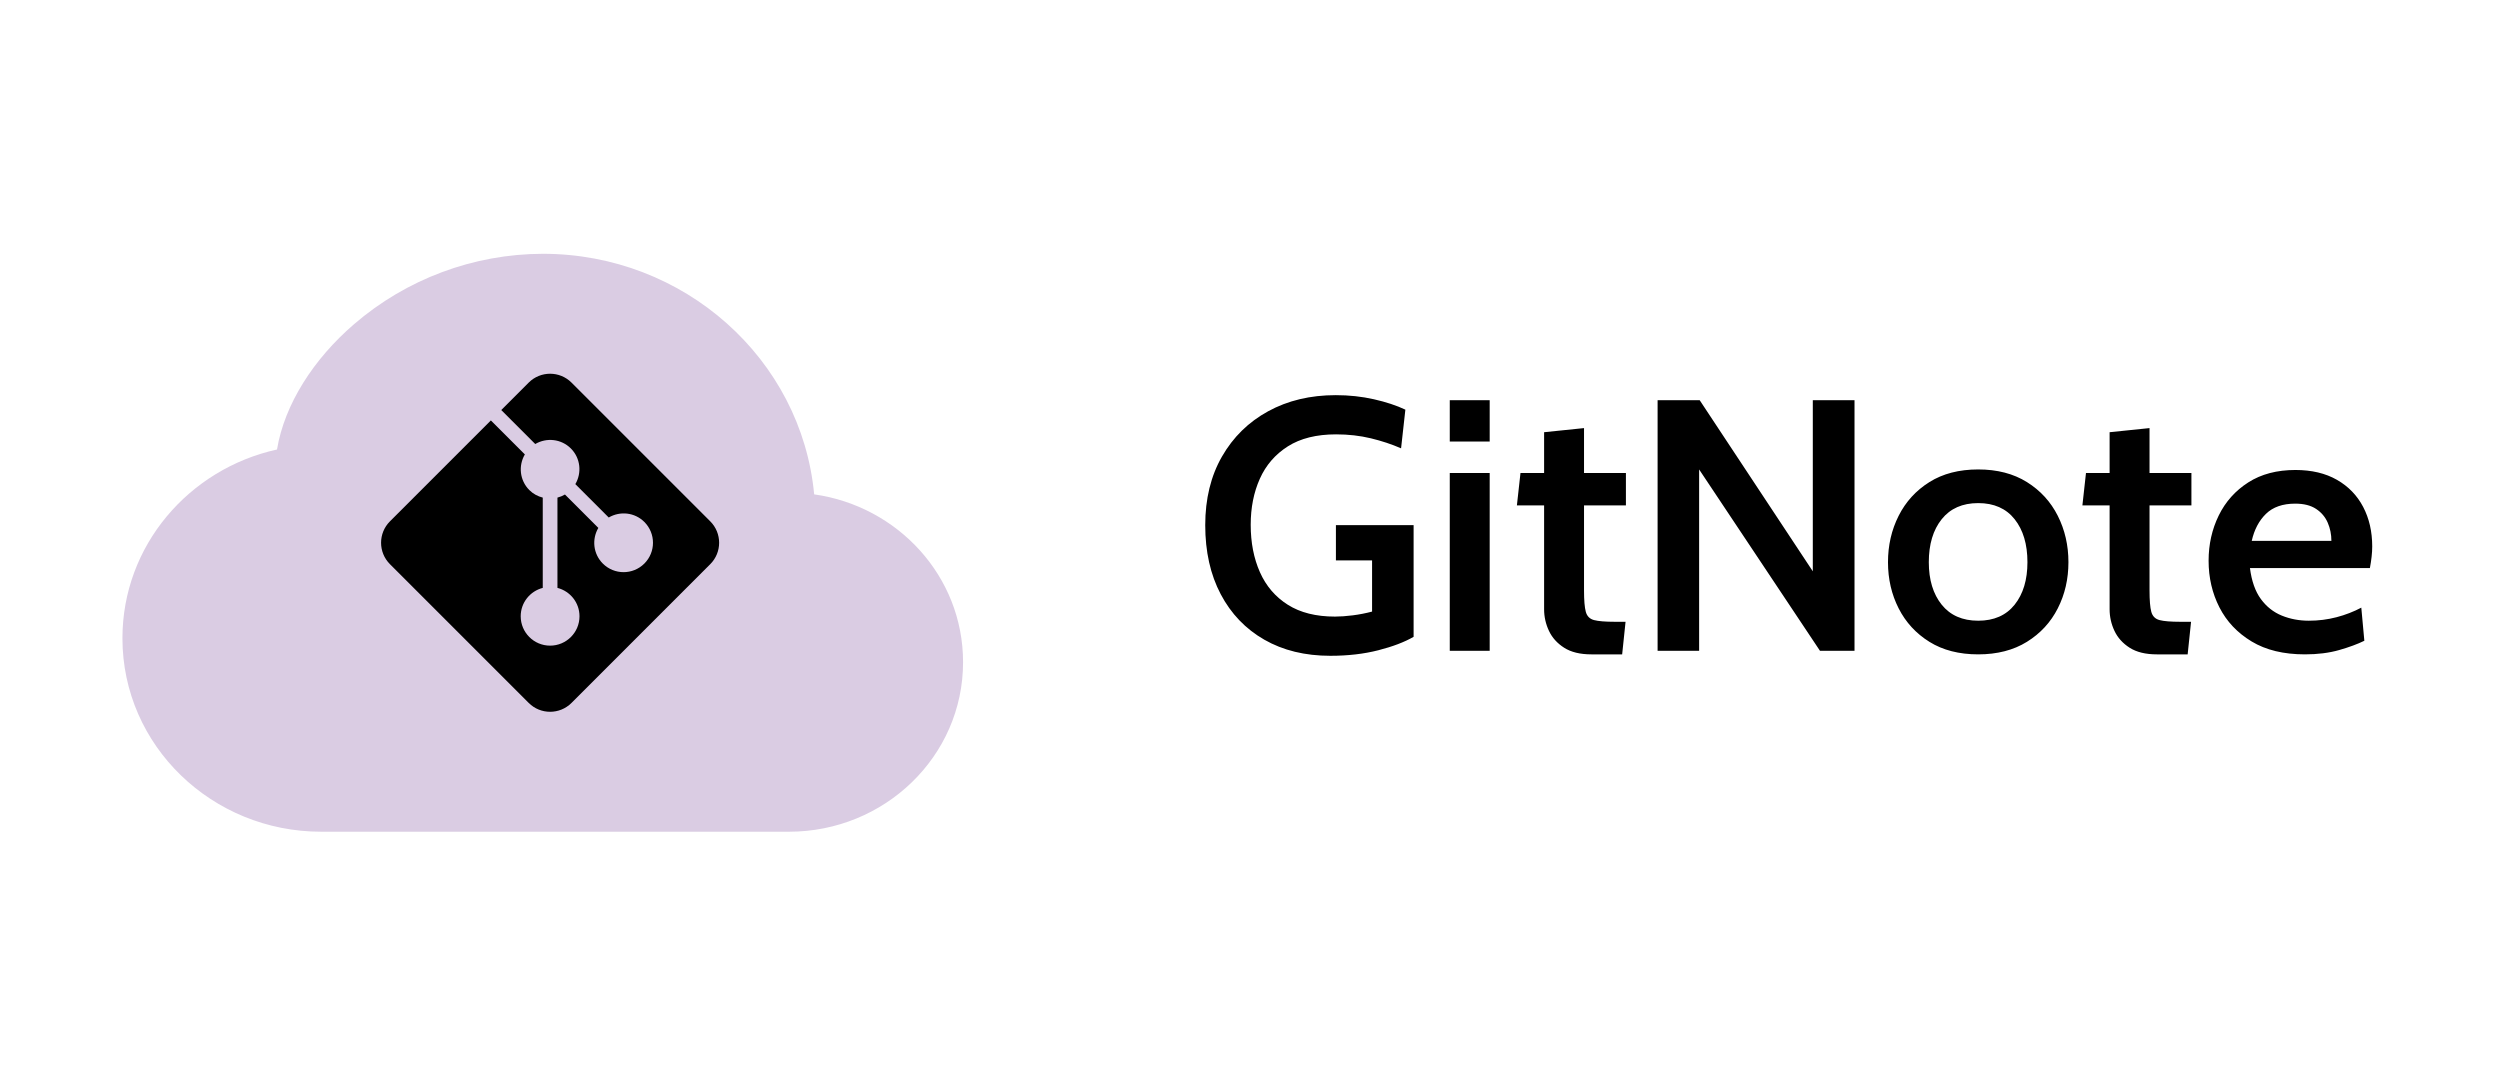
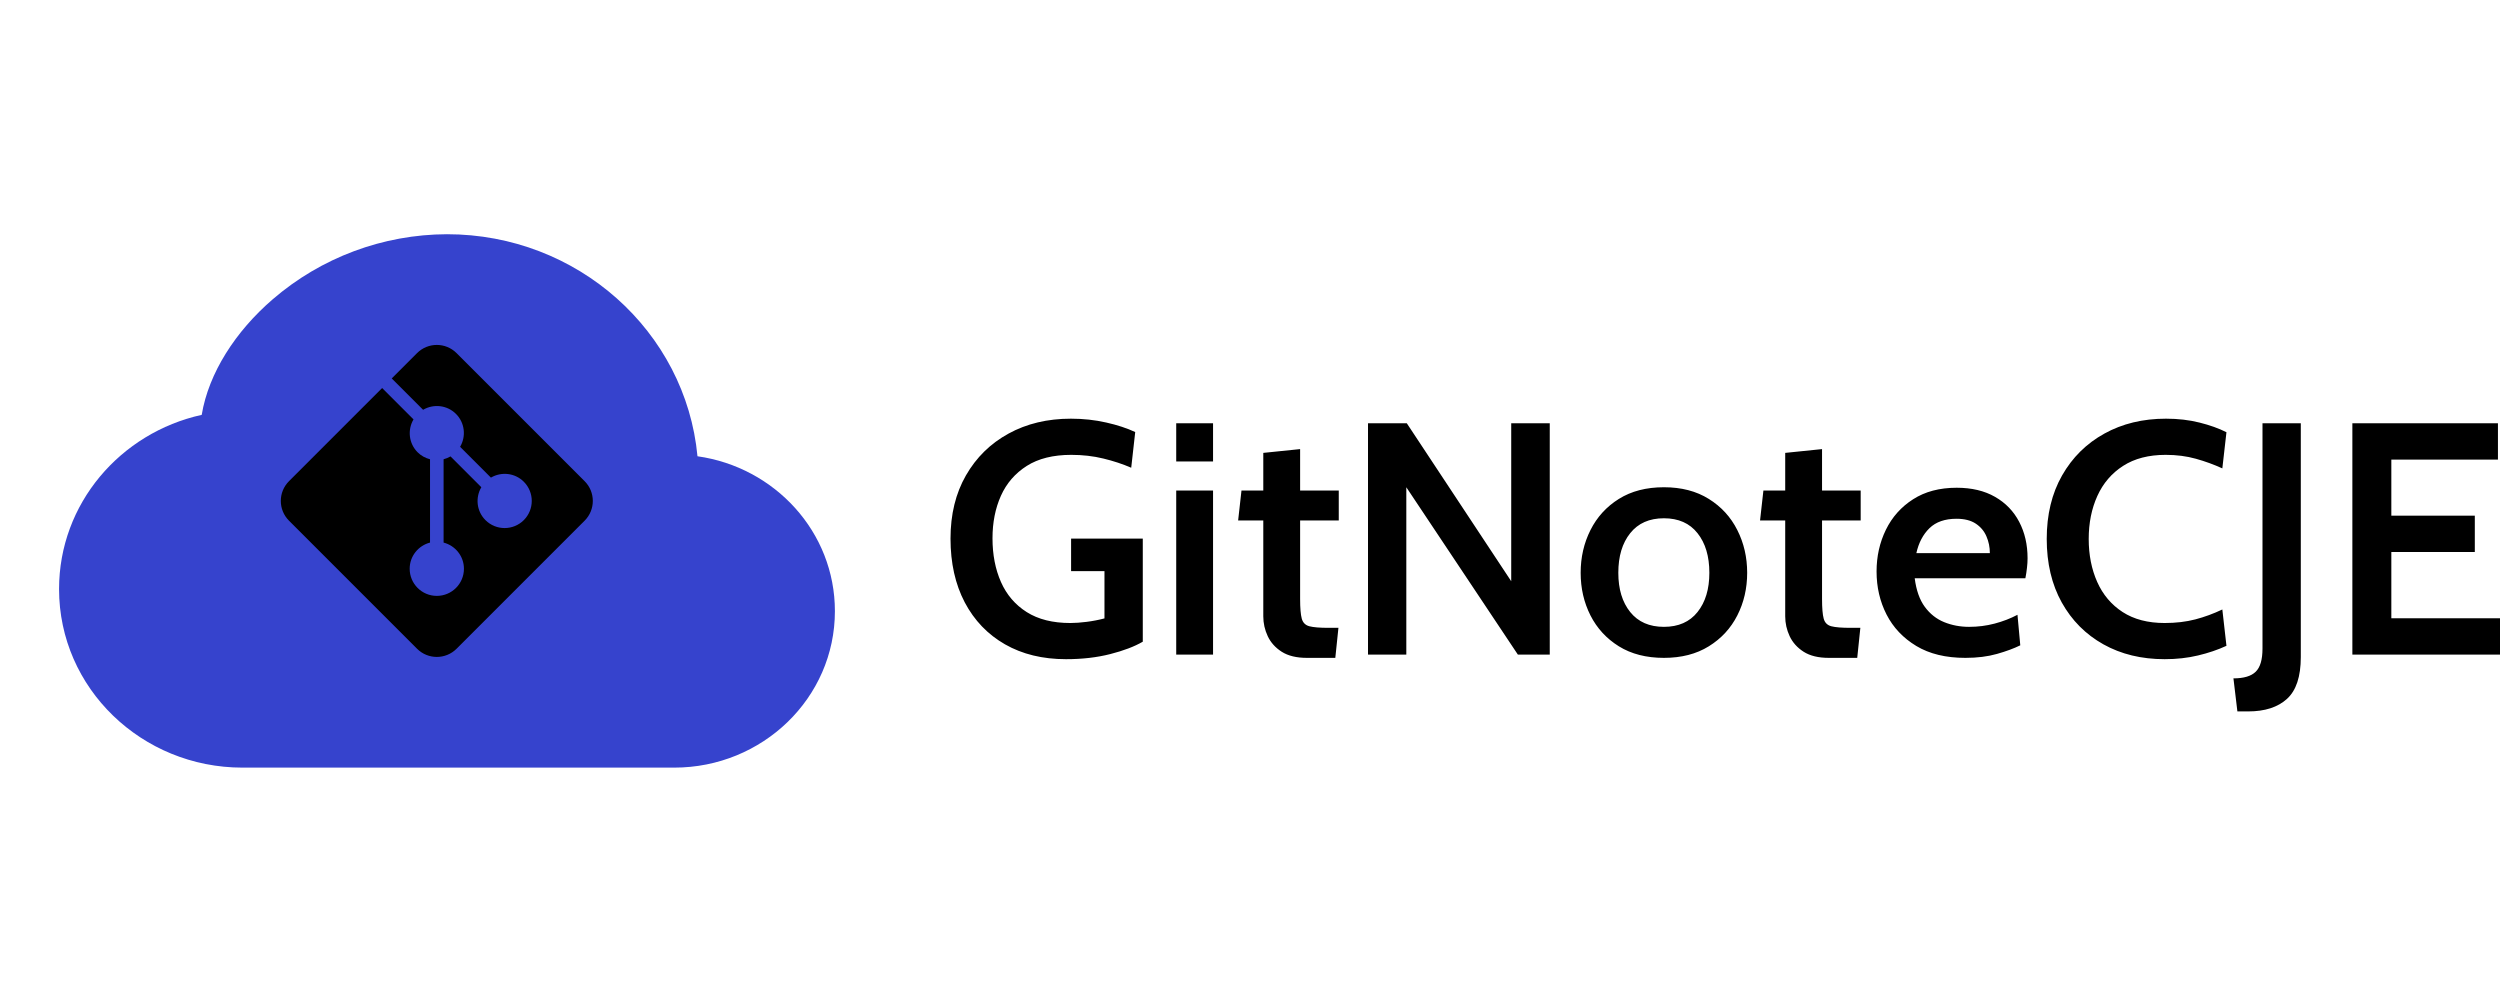
- <svg xmlns="http://www.w3.org/2000/svg" viewBox="0 0 1497 650" width="1497" height="650">
+ <svg xmlns="http://www.w3.org/2000/svg" viewBox="0 0 1622 650" width="1622" height="650">
  <defs />
-   <g transform="matrix(1,0,0,1,-635,-215)">
+   <g transform="matrix(1,0,0,1,-625,-215)">
    <g>
      <g>
-         <path d="M846.931,409.187C878.375,382.073 918.48,367.098 960,366.967 C1044.629,366.967 1114.881,429.888 1122.525,511.025 C1172.61,518.103 1211.684,560.041 1211.684,611.51 C1211.684,668.013 1164.556,713.033 1107.456,713.033 C1107.456,713.033 827.268,713.033 827.268,713.033 C762.05,713.033 708.316,661.626 708.316,597.195 C708.316,541.73 748.145,495.798 800.873,484.158 C805.371,457.007 822.832,429.951 846.931,409.187 C846.931,409.187 846.931,409.187 846.931,409.187 Z" fill="#dacce3" />
+         <path d="M801.931,409.187 C833.375,382.073 873.48,367.098 915,366.967 C999.629,366.967 1069.881,429.888 1077.525,511.025 C1127.61,518.103 1166.684,560.041 1166.684,611.51 C1166.684,668.013 1119.556,713.033 1062.456,713.033 C1062.456,713.033 782.268,713.033 782.268,713.033 C717.05,713.033 663.316,661.626 663.316,597.195 C663.316,541.73 703.145,495.798 755.873,484.158 C760.371,457.007 777.832,429.951 801.931,409.187 C801.931,409.187 801.931,409.187 801.931,409.187 Z" fill="#3643cd" />
      </g>
      <g>
-         <path d="M1060.307,527.19C1060.307,527.19 977.215,444.098 977.215,444.098 C973.677,440.56 969.039,438.791 964.401,438.791 C959.762,438.791 955.124,440.56 951.586,444.098 C951.586,444.098 935.154,460.53 935.154,460.53 C935.154,460.53 955.503,480.878 955.503,480.878 C962.249,476.909 971.05,477.758 976.845,483.55 C982.636,489.341 983.486,498.142 979.517,504.892 C979.517,504.892 999.508,524.884 999.508,524.884 C1006.254,520.915 1015.055,521.764 1020.85,527.555 C1027.725,534.429 1027.725,545.575 1020.85,552.449 C1013.977,559.323 1002.831,559.323 995.957,552.449 C990.166,546.658 989.317,537.857 993.286,531.107 C993.286,531.107 973.294,511.115 973.294,511.115 C971.868,511.951 970.363,512.567 968.801,512.967 C968.801,512.967 968.801,567.028 968.801,567.028 C976.379,568.991 982.003,575.816 982.003,584.01 C982.003,593.731 974.121,601.612 964.401,601.612 C954.68,601.612 946.798,593.731 946.798,584.01 C946.798,575.816 952.422,568.991 960,567.028 C960,567.028 960,512.972 960,512.972 C957.056,512.21 954.257,510.75 951.956,508.448 C946.165,502.657 945.315,493.856 949.285,487.105 C949.285,487.105 928.932,466.753 928.932,466.753 C928.932,466.753 868.495,527.19 868.495,527.19 C861.419,534.266 861.419,545.738 868.495,552.815 C868.495,552.815 951.586,635.906 951.586,635.906 C955.124,639.448 959.762,641.217 964.401,641.217 C969.039,641.217 973.677,639.448 977.215,635.911 C977.215,635.911 1060.307,552.819 1060.307,552.819 C1067.383,545.743 1067.383,534.266 1060.307,527.19 C1060.307,527.19 1060.307,527.19 1060.307,527.19 Z" fill="#000000" />
+         <path d="M1004.307,527.19 C1004.307,527.19 921.215,444.098 921.215,444.098 C917.677,440.56 913.039,438.791 908.401,438.791 C903.762,438.791 899.124,440.56 895.586,444.098 C895.586,444.098 879.154,460.53 879.154,460.53 C879.154,460.53 899.503,480.878 899.503,480.878 C906.249,476.909 915.05,477.758 920.845,483.55 C926.636,489.341 927.486,498.142 923.517,504.892 C923.517,504.892 943.508,524.884 943.508,524.884 C950.254,520.915 959.055,521.764 964.85,527.555 C971.725,534.429 971.725,545.575 964.85,552.449 C957.977,559.323 946.831,559.323 939.957,552.449 C934.166,546.658 933.317,537.857 937.286,531.107 C937.286,531.107 917.294,511.115 917.294,511.115 C915.868,511.951 914.363,512.567 912.801,512.967 C912.801,512.967 912.801,567.028 912.801,567.028 C920.379,568.991 926.003,575.816 926.003,584.01 C926.003,593.731 918.121,601.612 908.401,601.612 C898.68,601.612 890.798,593.731 890.798,584.01 C890.798,575.816 896.422,568.991 904,567.028 C904,567.028 904,512.972 904,512.972 C901.056,512.21 898.257,510.75 895.956,508.448 C890.165,502.657 889.315,493.856 893.285,487.105 C893.285,487.105 872.932,466.753 872.932,466.753 C872.932,466.753 812.495,527.19 812.495,527.19 C805.419,534.266 805.419,545.738 812.495,552.815 C812.495,552.815 895.586,635.906 895.586,635.906 C899.124,639.448 903.762,641.217 908.401,641.217 C913.039,641.217 917.677,639.448 921.215,635.911 C921.215,635.911 1004.307,552.819 1004.307,552.819 C1011.383,545.743 1011.383,534.266 1004.307,527.19 C1004.307,527.19 1004.307,527.19 1004.307,527.19 Z" fill="#000000" />
      </g>
      <g>
-         <path d="M635,215L 1285,215 L 1285,865 L 635,865 L 635,215 Z" fill="#376a80" fill-opacity="0" />
+         <path d="M629,215 L1279,215 L1279,865 L629,865 L629,215 Z" fill="#376a80" fill-opacity="0" />
      </g>
      <g>
-         <path d="M1431.622,607.692Q1408.897,607.692 1392.068,598.045 Q1375.239,588.398 1365.967,570.818 Q1356.694,553.238 1356.694,529.442 Q1356.694,505.859 1366.717,488.387 Q1376.74,470.914 1394.373,461.267 Q1412.006,451.62 1434.838,451.62 Q1446.844,451.62 1457.724,454.085 Q1468.604,456.55 1476.536,460.302 Q1473.963,483.456 1473.963,483.456 Q1465.602,479.811 1455.848,477.453 Q1446.093,475.095 1435.052,475.095 Q1417.473,475.095 1406.164,482.277 Q1394.855,489.459 1389.388,501.679 Q1383.921,513.899 1383.921,529.227 Q1383.921,545.199 1389.442,557.633 Q1394.962,570.068 1406.164,577.142 Q1417.366,584.217 1434.409,584.217 Q1439.126,584.217 1445.021,583.467 Q1450.917,582.716 1456.598,581.216 Q1456.598,550.558 1456.598,550.558 C1456.598,550.558 1434.945,550.558 1434.945,550.558 C1434.945,550.558 1434.945,529.442 1434.945,529.442 C1434.945,529.442 1481.467,529.442 1481.467,529.442 C1481.467,529.442 1481.467,596.33 1481.467,596.33 Q1473.32,601.046 1460.35,604.369 Q1447.38,607.692 1431.622,607.692 Q1431.622,607.692 1431.622,607.692 ZM1503.12,604.691C1503.12,604.691 1503.12,498.248 1503.12,498.248 C1503.12,498.248 1527.024,498.248 1527.024,498.248 C1527.024,498.248 1527.024,604.691 1527.024,604.691 C1527.024,604.691 1503.12,604.691 1503.12,604.691 C1503.12,604.691 1503.12,604.691 1503.12,604.691 ZM1503.12,479.382C1503.12,479.382 1503.12,454.621 1503.12,454.621 C1503.12,454.621 1527.024,454.621 1527.024,454.621 C1527.024,454.621 1527.024,479.382 1527.024,479.382 C1527.024,479.382 1503.12,479.382 1503.12,479.382 C1503.12,479.382 1503.12,479.382 1503.12,479.382 ZM1587.909,606.835Q1577.833,606.835 1571.616,602.869 Q1565.399,598.902 1562.505,592.739 Q1559.61,586.575 1559.61,579.822 Q1559.61,517.65 1559.61,517.65 C1559.61,517.65 1543.317,517.65 1543.317,517.65 C1543.317,517.65 1545.461,498.248 1545.461,498.248 C1545.461,498.248 1559.61,498.248 1559.61,498.248 C1559.61,498.248 1559.61,473.808 1559.61,473.808 C1559.61,473.808 1583.514,471.343 1583.514,471.343 C1583.514,471.343 1583.514,498.248 1583.514,498.248 C1583.514,498.248 1608.598,498.248 1608.598,498.248 C1608.598,498.248 1608.598,517.65 1608.598,517.65 C1608.598,517.65 1583.514,517.65 1583.514,517.65 C1583.514,517.65 1583.514,568.567 1583.514,568.567 Q1583.514,577.464 1584.586,581.376 Q1585.658,585.289 1589.517,586.307 Q1593.376,587.326 1601.952,587.326 Q1608.383,587.326 1608.383,587.326 C1608.383,587.326 1606.347,606.835 1606.347,606.835 C1606.347,606.835 1587.909,606.835 1587.909,606.835 C1587.909,606.835 1587.909,606.835 1587.909,606.835 ZM1627.571,604.691C1627.571,604.691 1627.571,454.621 1627.571,454.621 C1627.571,454.621 1652.761,454.621 1652.761,454.621 C1652.761,454.621 1720.507,557.097 1720.507,557.097 C1720.507,557.097 1720.507,454.621 1720.507,454.621 C1720.507,454.621 1745.483,454.621 1745.483,454.621 C1745.483,454.621 1745.483,604.691 1745.483,604.691 C1745.483,604.691 1724.795,604.691 1724.795,604.691 C1724.795,604.691 1652.439,496.105 1652.439,496.105 C1652.439,496.105 1652.439,604.691 1652.439,604.691 C1652.439,604.691 1627.571,604.691 1627.571,604.691 C1627.571,604.691 1627.571,604.691 1627.571,604.691 ZM1819.553,606.835Q1802.402,606.835 1790.343,599.331 Q1778.284,591.828 1771.906,579.286 Q1765.528,566.745 1765.528,551.63 Q1765.528,536.516 1771.906,523.867 Q1778.284,511.219 1790.343,503.662 Q1802.402,496.105 1819.553,496.105 Q1836.597,496.105 1848.71,503.662 Q1860.822,511.219 1867.2,523.867 Q1873.578,536.516 1873.578,551.63 Q1873.578,566.745 1867.2,579.286 Q1860.822,591.828 1848.71,599.331 Q1836.597,606.835 1819.553,606.835 Q1819.553,606.835 1819.553,606.835 ZM1819.553,586.682Q1833.703,586.682 1841.367,577.089 Q1849.031,567.495 1849.031,551.63 Q1849.031,535.551 1841.367,525.904 Q1833.703,516.257 1819.553,516.257 Q1805.404,516.257 1797.686,525.904 Q1789.968,535.551 1789.968,551.63 Q1789.968,567.495 1797.686,577.089 Q1805.404,586.682 1819.553,586.682 Q1819.553,586.682 1819.553,586.682 ZM1926.531,606.835Q1916.455,606.835 1910.238,602.869 Q1904.021,598.902 1901.127,592.739 Q1898.233,586.575 1898.233,579.822 Q1898.233,517.65 1898.233,517.65 C1898.233,517.65 1881.939,517.65 1881.939,517.65 C1881.939,517.65 1884.083,498.248 1884.083,498.248 C1884.083,498.248 1898.233,498.248 1898.233,498.248 C1898.233,498.248 1898.233,473.808 1898.233,473.808 C1898.233,473.808 1922.137,471.343 1922.137,471.343 C1922.137,471.343 1922.137,498.248 1922.137,498.248 C1922.137,498.248 1947.22,498.248 1947.22,498.248 C1947.22,498.248 1947.22,517.65 1947.22,517.65 C1947.22,517.65 1922.137,517.65 1922.137,517.65 C1922.137,517.65 1922.137,568.567 1922.137,568.567 Q1922.137,577.464 1923.209,581.376 Q1924.28,585.289 1928.139,586.307 Q1931.998,587.326 1940.574,587.326 Q1947.005,587.326 1947.005,587.326 C1947.005,587.326 1944.969,606.835 1944.969,606.835 C1944.969,606.835 1926.531,606.835 1926.531,606.835 C1926.531,606.835 1926.531,606.835 1926.531,606.835 ZM2015.18,606.835Q1996.1,606.835 1983.29,599.117 Q1970.481,591.399 1963.995,578.697 Q1957.51,565.994 1957.51,550.773 Q1957.51,536.087 1963.567,523.707 Q1969.623,511.326 1981.253,503.876 Q1992.884,496.426 2009.499,496.426 Q2024.077,496.426 2034.367,502.322 Q2044.658,508.217 2050.071,518.561 Q2055.484,528.906 2055.484,542.197 Q2055.484,545.199 2055.109,548.468 Q2054.734,551.738 2054.091,555.168 Q1982.272,555.168 1982.272,555.168 Q1983.772,566.852 1988.811,573.712 Q1993.849,580.572 2001.352,583.627 Q2008.856,586.682 2017.538,586.682 Q2026.114,586.682 2034.099,584.592 Q2042.085,582.502 2048.946,578.857 Q2050.768,598.688 2050.768,598.688 Q2044.658,601.689 2035.654,604.262 Q2026.65,606.835 2015.18,606.835 Q2015.18,606.835 2015.18,606.835 ZM1983.344,538.874C1983.344,538.874 2031.044,538.874 2031.044,538.874 Q2031.044,533.086 2028.847,527.994 Q2026.65,522.903 2021.879,519.741 Q2017.109,516.578 2009.392,516.578 Q1998.136,516.578 1991.866,522.688 Q1985.595,528.798 1983.344,538.874 Q1983.344,538.874 1983.344,538.874 Z" fill="#000000" />
+         <path d="M1316.618,642.679 Q1293.895,642.679 1277.04,633.042 Q1260.22,623.405 1250.938,605.838 Q1241.693,588.236 1241.693,564.446 Q1241.693,540.87 1251.721,523.41 Q1261.749,505.95 1279.351,496.313 Q1296.989,486.64 1319.819,486.64 Q1331.838,486.64 1342.719,489.13 Q1353.601,491.583 1361.531,495.317 Q1358.935,518.467 1358.935,518.467 Q1350.578,514.84 1340.835,512.493 Q1331.091,510.11 1320.032,510.11 Q1302.465,510.11 1291.157,517.293 Q1279.849,524.477 1274.373,536.709 Q1268.932,548.906 1268.932,564.233 Q1268.932,580.199 1274.444,592.646 Q1279.955,605.056 1291.157,612.133 Q1302.358,619.209 1319.392,619.209 Q1324.121,619.209 1329.989,618.462 Q1335.892,617.716 1341.581,616.222 Q1341.581,585.569 1341.581,585.569 C1341.581,585.569 1319.925,585.569 1319.925,585.569 C1319.925,585.569 1319.925,564.446 1319.925,564.446 C1319.925,564.446 1366.438,564.446 1366.438,564.446 C1366.438,564.446 1366.438,631.335 1366.438,631.335 Q1358.295,636.065 1345.315,639.372 Q1332.371,642.679 1316.618,642.679 Q1316.618,642.679 1316.618,642.679 ZM1388.131,639.692 C1388.131,639.692 1388.131,533.26 1388.131,533.26 C1388.131,533.26 1412.027,533.26 1412.027,533.26 C1412.027,533.26 1412.027,639.692 1412.027,639.692 C1412.027,639.692 1388.131,639.692 1388.131,639.692 ZM1388.131,514.413 C1388.131,514.413 1388.131,489.627 1388.131,489.627 C1388.131,489.627 1412.027,489.627 1412.027,489.627 C1412.027,489.627 1412.027,514.413 1412.027,514.413 C1412.027,514.413 1388.131,514.413 1388.131,514.413 ZM1472.893,641.825 Q1462.829,641.825 1456.606,637.878 Q1450.383,633.895 1447.503,627.744 Q1444.622,621.592 1444.622,614.835 Q1444.622,552.676 1444.622,552.676 C1444.622,552.676 1428.3,552.676 1428.3,552.676 C1428.3,552.676 1430.469,533.26 1430.469,533.26 C1430.469,533.26 1444.622,533.26 1444.622,533.26 C1444.622,533.26 1444.622,508.83 1444.622,508.83 C1444.622,508.83 1468.519,506.376 1468.519,506.376 C1468.519,506.376 1468.519,533.26 1468.519,533.26 C1468.519,533.26 1493.589,533.26 1493.589,533.26 C1493.589,533.26 1493.589,552.676 1493.589,552.676 C1493.589,552.676 1468.519,552.676 1468.519,552.676 C1468.519,552.676 1468.519,603.563 1468.519,603.563 Q1468.519,612.453 1469.586,616.364 Q1470.653,620.276 1474.493,621.307 Q1478.369,622.338 1486.939,622.338 Q1493.376,622.338 1493.376,622.338 C1493.376,622.338 1491.349,641.825 1491.349,641.825 C1491.349,641.825 1472.893,641.825 1472.893,641.825 ZM1512.562,639.692 C1512.562,639.692 1512.562,489.627 1512.562,489.627 C1512.562,489.627 1537.739,489.627 1537.739,489.627 C1537.739,489.627 1605.481,592.112 1605.481,592.112 C1605.481,592.112 1605.481,489.627 1605.481,489.627 C1605.481,489.627 1630.48,489.627 1630.48,489.627 C1630.48,489.627 1630.48,639.692 1630.48,639.692 C1630.48,639.692 1609.784,639.692 1609.784,639.692 C1609.784,639.692 1537.419,531.126 1537.419,531.126 C1537.419,531.126 1537.419,639.692 1537.419,639.692 C1537.419,639.692 1512.562,639.692 1512.562,639.692 ZM1704.549,641.825 Q1687.409,641.825 1675.319,634.322 Q1663.264,626.819 1656.899,614.302 Q1650.533,601.749 1650.533,586.636 Q1650.533,571.523 1656.899,558.899 Q1663.264,546.239 1675.319,538.701 Q1687.409,531.126 1704.549,531.126 Q1721.583,531.126 1733.673,538.701 Q1745.799,546.239 1752.164,558.899 Q1758.565,571.523 1758.565,586.636 Q1758.565,601.749 1752.164,614.302 Q1745.799,626.819 1733.673,634.322 Q1721.583,641.825 1704.549,641.825 Q1704.549,641.825 1704.549,641.825 ZM1704.549,621.698 Q1718.702,621.698 1726.348,612.097 Q1734.029,602.496 1734.029,586.636 Q1734.029,570.563 1726.348,560.926 Q1718.702,551.253 1704.549,551.253 Q1690.396,551.253 1682.68,560.926 Q1674.963,570.563 1674.963,586.636 Q1674.963,602.496 1682.68,612.097 Q1690.396,621.698 1704.549,621.698 Q1704.549,621.698 1704.549,621.698 ZM1811.515,641.825 Q1801.451,641.825 1795.228,637.878 Q1789.005,633.895 1786.125,627.744 Q1783.245,621.592 1783.245,614.835 Q1783.245,552.676 1783.245,552.676 C1783.245,552.676 1766.922,552.676 1766.922,552.676 C1766.922,552.676 1769.092,533.26 1769.092,533.26 C1769.092,533.26 1783.245,533.26 1783.245,533.26 C1783.245,533.26 1783.245,508.83 1783.245,508.83 C1783.245,508.83 1807.141,506.376 1807.141,506.376 C1807.141,506.376 1807.141,533.26 1807.141,533.26 C1807.141,533.26 1832.211,533.26 1832.211,533.26 C1832.211,533.26 1832.211,552.676 1832.211,552.676 C1832.211,552.676 1807.141,552.676 1807.141,552.676 C1807.141,552.676 1807.141,603.563 1807.141,603.563 Q1807.141,612.453 1808.208,616.364 Q1809.275,620.276 1813.115,621.307 Q1816.991,622.338 1825.561,622.338 Q1831.998,622.338 1831.998,622.338 C1831.998,622.338 1829.971,641.825 1829.971,641.825 C1829.971,641.825 1811.515,641.825 1811.515,641.825 ZM1900.159,641.825 Q1881.099,641.825 1868.297,634.109 Q1855.496,626.392 1848.988,613.697 Q1842.516,601.002 1842.516,585.782 Q1842.516,571.096 1848.561,558.721 Q1854.607,546.346 1866.235,538.914 Q1877.863,531.446 1894.505,531.446 Q1909.085,531.446 1919.362,537.349 Q1929.639,543.217 1935.044,553.565 Q1940.485,563.913 1940.485,577.212 Q1940.485,580.199 1940.093,583.471 Q1939.738,586.743 1939.062,590.192 Q1867.266,590.192 1867.266,590.192 Q1868.76,601.856 1873.809,608.719 Q1878.859,615.582 1886.362,618.64 Q1893.865,621.698 1902.542,621.698 Q1911.112,621.698 1919.077,619.6 Q1927.078,617.502 1933.941,613.875 Q1935.755,633.682 1935.755,633.682 Q1929.639,636.705 1920.642,639.265 Q1911.645,641.825 1900.159,641.825 Q1900.159,641.825 1900.159,641.825 ZM1868.333,573.87 C1868.333,573.87 1916.019,573.87 1916.019,573.87 Q1916.019,568.109 1913.814,563.024 Q1911.645,557.903 1906.88,554.738 Q1902.115,551.573 1894.398,551.573 Q1883.126,551.573 1876.832,557.69 Q1870.573,563.806 1868.333,573.87 Q1868.333,573.87 1868.333,573.87 ZM2029.443,642.679 Q2006.933,642.679 1989.686,633.042 Q1972.44,623.405 1962.66,605.874 Q1952.917,588.343 1952.917,564.66 Q1952.917,540.976 1962.874,523.481 Q1972.866,505.95 1990.326,496.313 Q2007.786,486.64 2030.296,486.64 Q2041.995,486.64 2052.059,489.165 Q2062.122,491.69 2069.519,495.424 Q2066.852,518.894 2066.852,518.894 Q2058.709,515.16 2049.676,512.635 Q2040.68,510.11 2030.083,510.11 Q2013.583,510.11 2002.488,517.258 Q1991.393,524.37 1985.775,536.745 Q1980.156,549.12 1980.156,564.66 Q1980.156,580.199 1985.668,592.574 Q1991.18,604.949 2002.168,612.097 Q2013.156,619.209 2029.443,619.209 Q2040.36,619.209 2049.321,616.862 Q2058.282,614.515 2066.852,610.426 Q2069.519,634.002 2069.519,634.002 Q2061.162,637.878 2051.099,640.261 Q2041.035,642.679 2029.443,642.679 Q2029.443,642.679 2029.443,642.679 ZM2076.617,676.568 C2076.617,676.568 2074.057,655.125 2074.057,655.125 Q2084.12,655.125 2088.494,650.822 Q2092.904,646.555 2092.904,635.816 Q2092.904,489.627 2092.904,489.627 C2092.904,489.627 2117.76,489.627 2117.76,489.627 C2117.76,489.627 2117.76,641.292 2117.76,641.292 Q2117.76,660.281 2108.799,668.424 Q2099.874,676.568 2083.587,676.568 Q2076.617,676.568 2076.617,676.568 ZM2151.217,639.692 C2151.217,639.692 2151.217,489.627 2151.217,489.627 C2151.217,489.627 2245.665,489.627 2245.665,489.627 C2245.665,489.627 2245.665,513.204 2245.665,513.204 C2245.665,513.204 2176.5,513.204 2176.5,513.204 C2176.5,513.204 2176.5,549.547 2176.5,549.547 C2176.5,549.547 2230.658,549.547 2230.658,549.547 C2230.658,549.547 2230.658,573.123 2230.658,573.123 C2230.658,573.123 2176.5,573.123 2176.5,573.123 C2176.5,573.123 2176.5,616.115 2176.5,616.115 C2176.5,616.115 2247.692,616.115 2247.692,616.115 C2247.692,616.115 2247.692,639.692 2247.692,639.692 C2247.692,639.692 2151.217,639.692 2151.217,639.692 Z" fill="#000000" />
      </g>
      <g>
-         <path d="M635,215L 2132.477,215 L 2132.477,865 L 635,865 L 635,215 Z" fill="#376a80" fill-opacity="0" />
+         <path d="M625,215 L2122.477,215 L2122.477,865 L625,865 L625,215 Z" fill="#000000" fill-opacity="0" />
      </g>
    </g>
  </g>
</svg>
